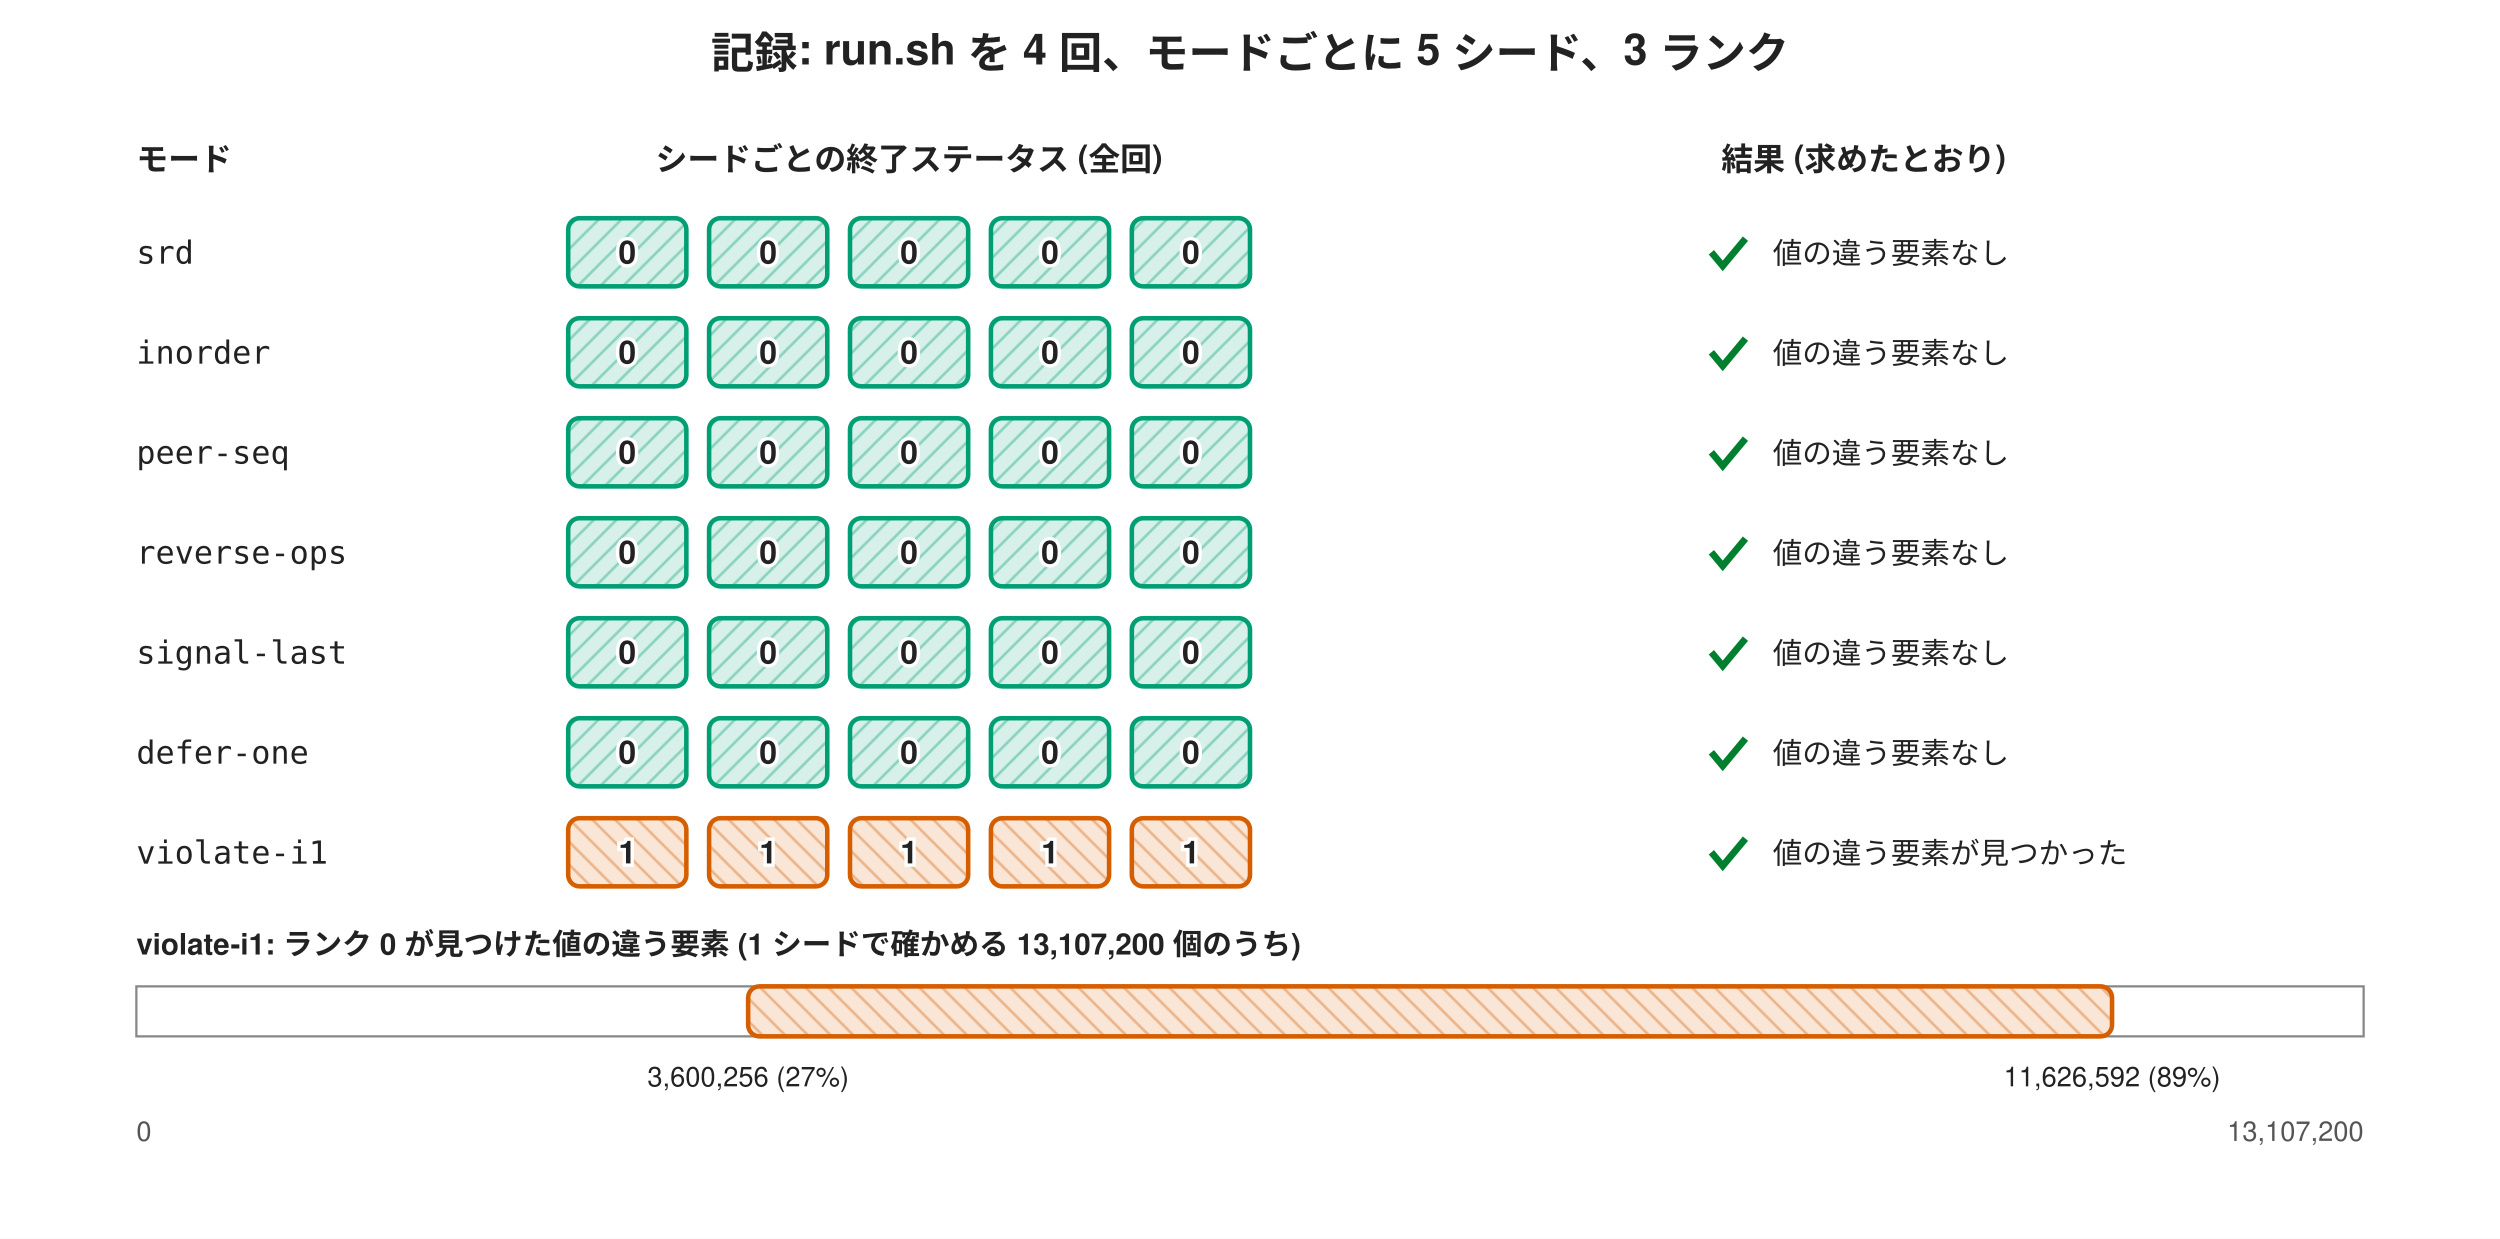
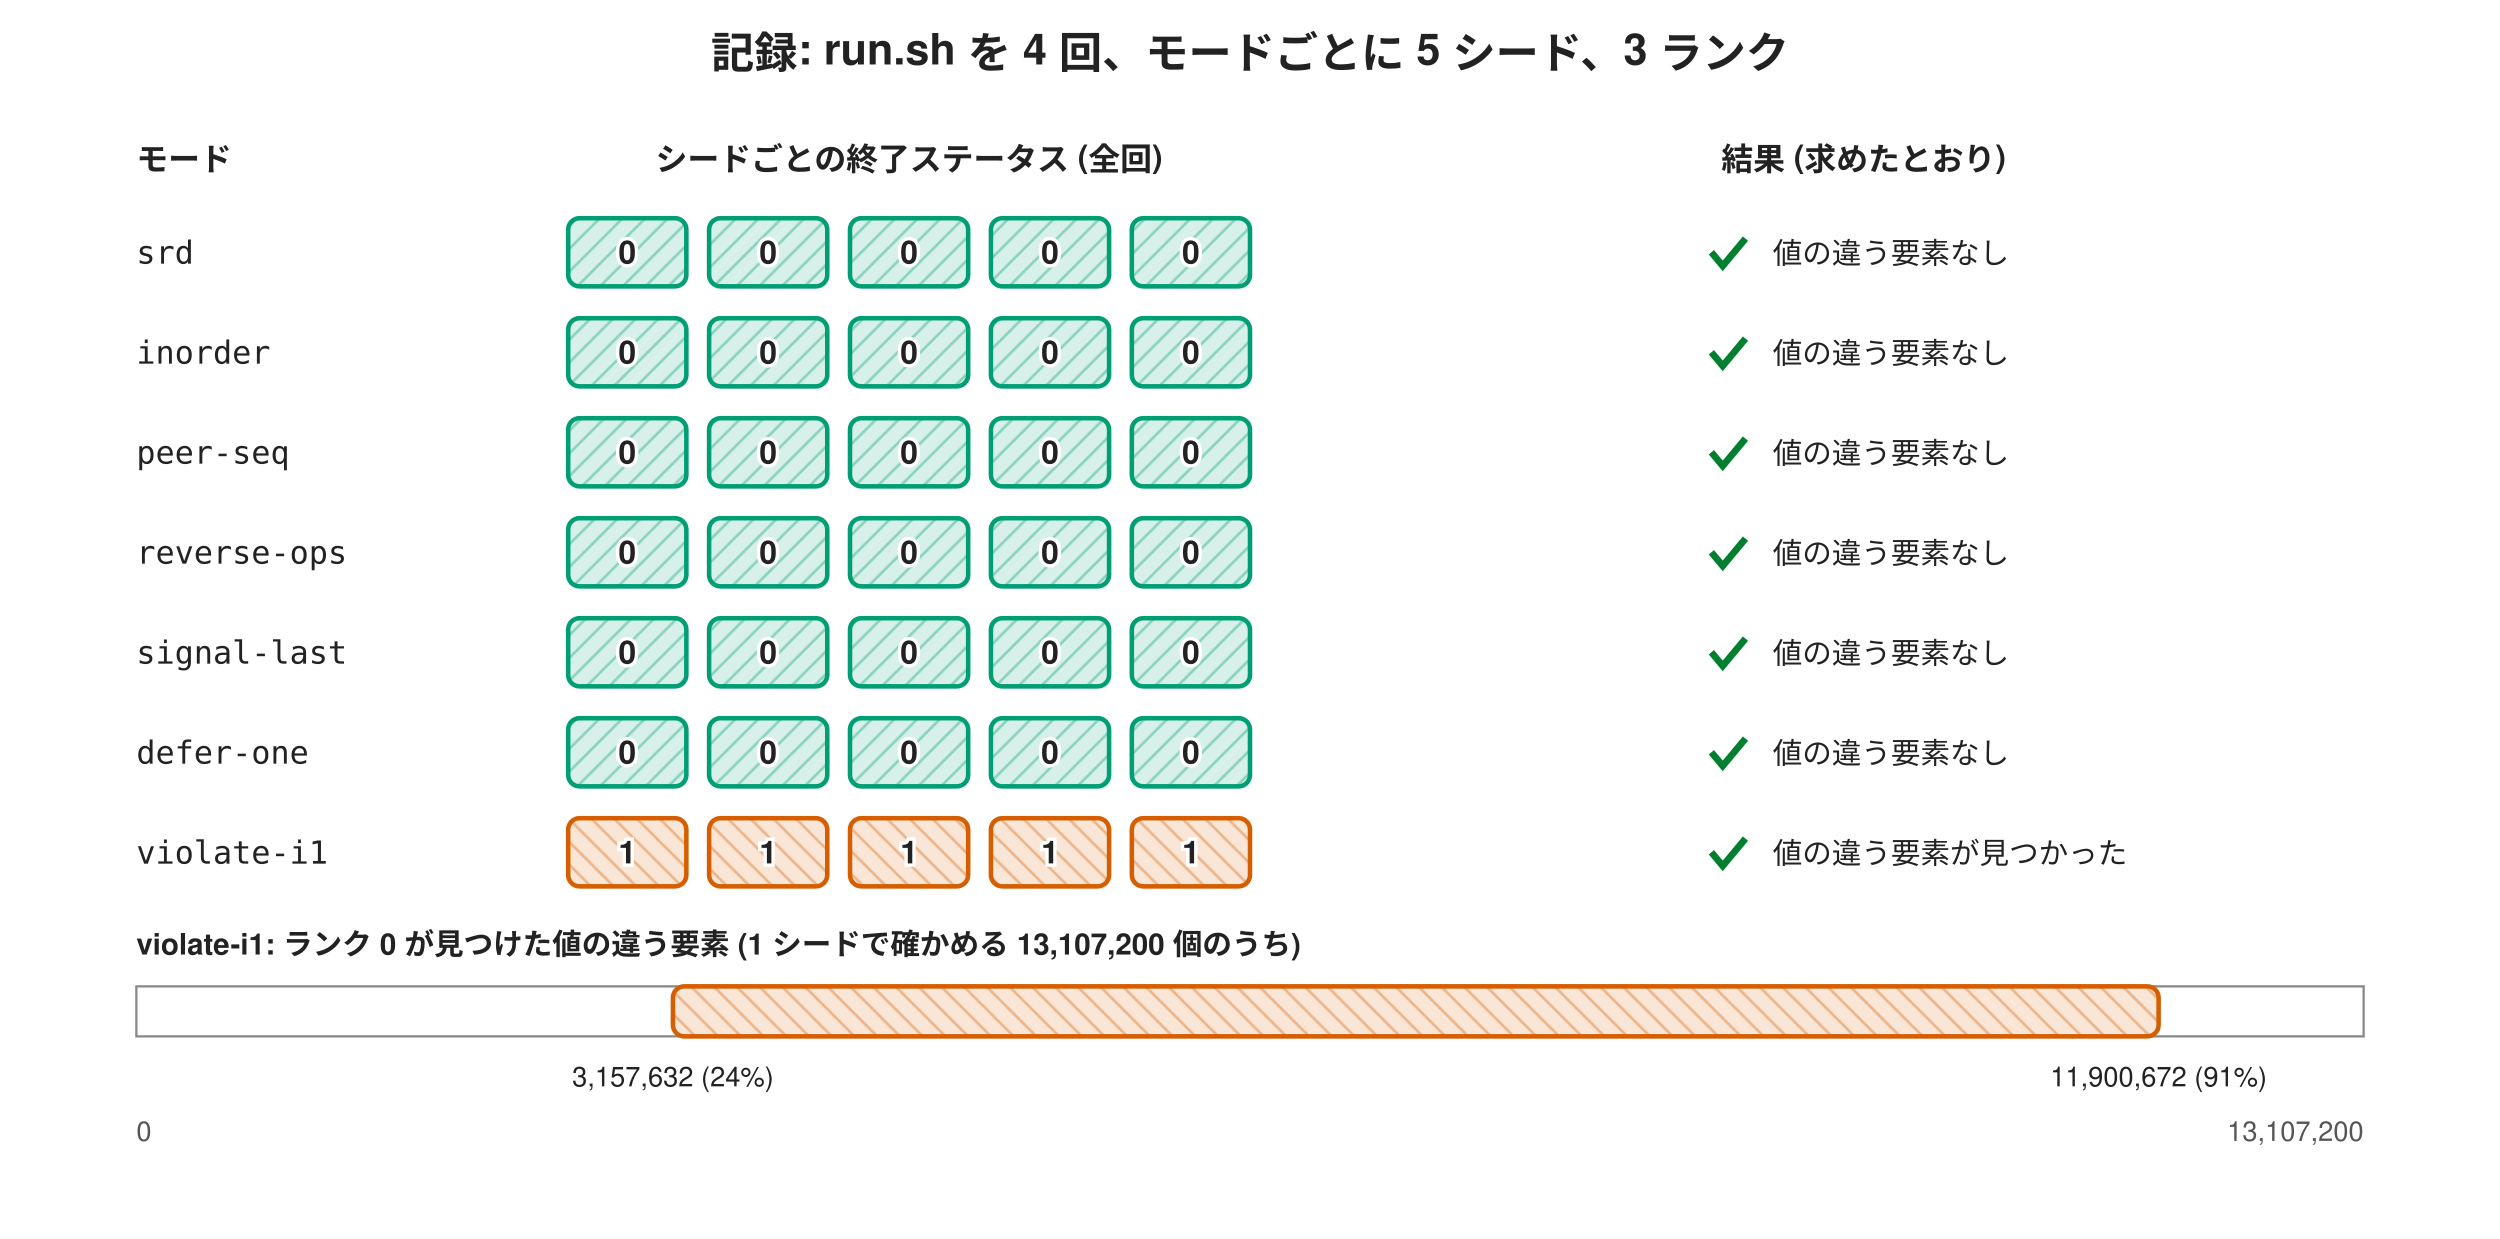
<svg xmlns="http://www.w3.org/2000/svg" width="1100" height="545" viewBox="0 0 1100 545">
  <defs>
    <pattern id="p-sim" width="10" height="10" patternUnits="userSpaceOnUse">
      <g stroke="#009E73" opacity="0.35">
        <path d="M-2,2 l4,-4 M0,10 l10,-10 M8,12 l4,-4" stroke-width="1.2" />
      </g>
    </pattern>
    <pattern id="p-sig" width="10" height="10" patternUnits="userSpaceOnUse">
      <g stroke="#D55E00" opacity="0.35">
        <path d="M-2,8 l4,4 M0,0 l10,10 M8,-2 l4,4" stroke-width="1.2" />
      </g>
    </pattern>
  </defs>
  <rect x="0" y="0" width="1100" height="545" fill="#FFFFFF" />
  <text x="550.0" y="30.0" font-family="Helvetica, Arial, 'Hiragino Sans', 'Hiragino Kaku Gothic ProN', 'Noto Sans CJK JP', 'Noto Sans JP', sans-serif" font-size="19" font-weight="bold" text-anchor="middle" fill="#222222">記録: run.sh を 4 回、モードごとに 5 シード、3 ランク</text>
  <text x="60.0" y="75.0" font-family="Helvetica, Arial, 'Hiragino Sans', 'Hiragino Kaku Gothic ProN', 'Noto Sans CJK JP', 'Noto Sans JP', sans-serif" font-size="14" font-weight="bold" text-anchor="start" fill="#222222">モード</text>
  <text x="400.0" y="75.0" font-family="Helvetica, Arial, 'Hiragino Sans', 'Hiragino Kaku Gothic ProN', 'Noto Sans CJK JP', 'Noto Sans JP', sans-serif" font-size="14" font-weight="bold" text-anchor="middle" fill="#222222">シードごとの終了ステータス (全回)</text>
  <text x="820.0" y="75.0" font-family="Helvetica, Arial, 'Hiragino Sans', 'Hiragino Kaku Gothic ProN', 'Noto Sans CJK JP', 'Noto Sans JP', sans-serif" font-size="14" font-weight="bold" text-anchor="middle" fill="#222222">結果 (求めたとおり)</text>
  <text x="60.0" y="116.0" font-family="Menlo, Consolas, 'DejaVu Sans Mono', monospace" font-size="14" font-weight="normal" text-anchor="start" fill="#222222">srd</text>
  <rect x="250" y="96" width="52" height="30" rx="5" fill="#009E73" fill-opacity="0.16" stroke="#009E73" stroke-width="2" />
  <rect x="250" y="96" width="52" height="30" rx="5" fill="url(#p-sim)" />
  <text x="276.0" y="115.9" font-family="Helvetica, Arial, 'Hiragino Sans', 'Hiragino Kaku Gothic ProN', 'Noto Sans CJK JP', 'Noto Sans JP', sans-serif" font-size="14" font-weight="bold" text-anchor="middle" fill="#222222" stroke="#FFFFFF" stroke-width="3" paint-order="stroke">0</text>
  <rect x="312" y="96" width="52" height="30" rx="5" fill="#009E73" fill-opacity="0.16" stroke="#009E73" stroke-width="2" />
  <rect x="312" y="96" width="52" height="30" rx="5" fill="url(#p-sim)" />
  <text x="338.0" y="115.9" font-family="Helvetica, Arial, 'Hiragino Sans', 'Hiragino Kaku Gothic ProN', 'Noto Sans CJK JP', 'Noto Sans JP', sans-serif" font-size="14" font-weight="bold" text-anchor="middle" fill="#222222" stroke="#FFFFFF" stroke-width="3" paint-order="stroke">0</text>
  <rect x="374" y="96" width="52" height="30" rx="5" fill="#009E73" fill-opacity="0.16" stroke="#009E73" stroke-width="2" />
  <rect x="374" y="96" width="52" height="30" rx="5" fill="url(#p-sim)" />
  <text x="400.0" y="115.9" font-family="Helvetica, Arial, 'Hiragino Sans', 'Hiragino Kaku Gothic ProN', 'Noto Sans CJK JP', 'Noto Sans JP', sans-serif" font-size="14" font-weight="bold" text-anchor="middle" fill="#222222" stroke="#FFFFFF" stroke-width="3" paint-order="stroke">0</text>
  <rect x="436" y="96" width="52" height="30" rx="5" fill="#009E73" fill-opacity="0.16" stroke="#009E73" stroke-width="2" />
  <rect x="436" y="96" width="52" height="30" rx="5" fill="url(#p-sim)" />
  <text x="462.0" y="115.9" font-family="Helvetica, Arial, 'Hiragino Sans', 'Hiragino Kaku Gothic ProN', 'Noto Sans CJK JP', 'Noto Sans JP', sans-serif" font-size="14" font-weight="bold" text-anchor="middle" fill="#222222" stroke="#FFFFFF" stroke-width="3" paint-order="stroke">0</text>
  <rect x="498" y="96" width="52" height="30" rx="5" fill="#009E73" fill-opacity="0.16" stroke="#009E73" stroke-width="2" />
  <rect x="498" y="96" width="52" height="30" rx="5" fill="url(#p-sim)" />
  <text x="524.0" y="115.9" font-family="Helvetica, Arial, 'Hiragino Sans', 'Hiragino Kaku Gothic ProN', 'Noto Sans CJK JP', 'Noto Sans JP', sans-serif" font-size="14" font-weight="bold" text-anchor="middle" fill="#222222" stroke="#FFFFFF" stroke-width="3" paint-order="stroke">0</text>
  <path d="M753,111 l5,6 l10,-12" fill="none" stroke="#00802F" stroke-width="3" />
  <text x="780.0" y="116.0" font-family="Helvetica, Arial, 'Hiragino Sans', 'Hiragino Kaku Gothic ProN', 'Noto Sans CJK JP', 'Noto Sans JP', sans-serif" font-size="13" font-weight="normal" text-anchor="start" fill="#222222">値の違う要素なし</text>
  <text x="60.0" y="160.0" font-family="Menlo, Consolas, 'DejaVu Sans Mono', monospace" font-size="14" font-weight="normal" text-anchor="start" fill="#222222">inorder</text>
  <rect x="250" y="140" width="52" height="30" rx="5" fill="#009E73" fill-opacity="0.16" stroke="#009E73" stroke-width="2" />
  <rect x="250" y="140" width="52" height="30" rx="5" fill="url(#p-sim)" />
  <text x="276.0" y="159.9" font-family="Helvetica, Arial, 'Hiragino Sans', 'Hiragino Kaku Gothic ProN', 'Noto Sans CJK JP', 'Noto Sans JP', sans-serif" font-size="14" font-weight="bold" text-anchor="middle" fill="#222222" stroke="#FFFFFF" stroke-width="3" paint-order="stroke">0</text>
  <rect x="312" y="140" width="52" height="30" rx="5" fill="#009E73" fill-opacity="0.16" stroke="#009E73" stroke-width="2" />
  <rect x="312" y="140" width="52" height="30" rx="5" fill="url(#p-sim)" />
  <text x="338.0" y="159.9" font-family="Helvetica, Arial, 'Hiragino Sans', 'Hiragino Kaku Gothic ProN', 'Noto Sans CJK JP', 'Noto Sans JP', sans-serif" font-size="14" font-weight="bold" text-anchor="middle" fill="#222222" stroke="#FFFFFF" stroke-width="3" paint-order="stroke">0</text>
  <rect x="374" y="140" width="52" height="30" rx="5" fill="#009E73" fill-opacity="0.16" stroke="#009E73" stroke-width="2" />
  <rect x="374" y="140" width="52" height="30" rx="5" fill="url(#p-sim)" />
  <text x="400.0" y="159.9" font-family="Helvetica, Arial, 'Hiragino Sans', 'Hiragino Kaku Gothic ProN', 'Noto Sans CJK JP', 'Noto Sans JP', sans-serif" font-size="14" font-weight="bold" text-anchor="middle" fill="#222222" stroke="#FFFFFF" stroke-width="3" paint-order="stroke">0</text>
  <rect x="436" y="140" width="52" height="30" rx="5" fill="#009E73" fill-opacity="0.16" stroke="#009E73" stroke-width="2" />
  <rect x="436" y="140" width="52" height="30" rx="5" fill="url(#p-sim)" />
  <text x="462.0" y="159.9" font-family="Helvetica, Arial, 'Hiragino Sans', 'Hiragino Kaku Gothic ProN', 'Noto Sans CJK JP', 'Noto Sans JP', sans-serif" font-size="14" font-weight="bold" text-anchor="middle" fill="#222222" stroke="#FFFFFF" stroke-width="3" paint-order="stroke">0</text>
  <rect x="498" y="140" width="52" height="30" rx="5" fill="#009E73" fill-opacity="0.16" stroke="#009E73" stroke-width="2" />
  <rect x="498" y="140" width="52" height="30" rx="5" fill="url(#p-sim)" />
  <text x="524.0" y="159.9" font-family="Helvetica, Arial, 'Hiragino Sans', 'Hiragino Kaku Gothic ProN', 'Noto Sans CJK JP', 'Noto Sans JP', sans-serif" font-size="14" font-weight="bold" text-anchor="middle" fill="#222222" stroke="#FFFFFF" stroke-width="3" paint-order="stroke">0</text>
  <path d="M753,155 l5,6 l10,-12" fill="none" stroke="#00802F" stroke-width="3" />
  <text x="780.0" y="160.0" font-family="Helvetica, Arial, 'Hiragino Sans', 'Hiragino Kaku Gothic ProN', 'Noto Sans CJK JP', 'Noto Sans JP', sans-serif" font-size="13" font-weight="normal" text-anchor="start" fill="#222222">値の違う要素なし</text>
  <text x="60.0" y="204.0" font-family="Menlo, Consolas, 'DejaVu Sans Mono', monospace" font-size="14" font-weight="normal" text-anchor="start" fill="#222222">peer-seq</text>
  <rect x="250" y="184" width="52" height="30" rx="5" fill="#009E73" fill-opacity="0.16" stroke="#009E73" stroke-width="2" />
  <rect x="250" y="184" width="52" height="30" rx="5" fill="url(#p-sim)" />
  <text x="276.0" y="203.9" font-family="Helvetica, Arial, 'Hiragino Sans', 'Hiragino Kaku Gothic ProN', 'Noto Sans CJK JP', 'Noto Sans JP', sans-serif" font-size="14" font-weight="bold" text-anchor="middle" fill="#222222" stroke="#FFFFFF" stroke-width="3" paint-order="stroke">0</text>
  <rect x="312" y="184" width="52" height="30" rx="5" fill="#009E73" fill-opacity="0.16" stroke="#009E73" stroke-width="2" />
  <rect x="312" y="184" width="52" height="30" rx="5" fill="url(#p-sim)" />
  <text x="338.0" y="203.9" font-family="Helvetica, Arial, 'Hiragino Sans', 'Hiragino Kaku Gothic ProN', 'Noto Sans CJK JP', 'Noto Sans JP', sans-serif" font-size="14" font-weight="bold" text-anchor="middle" fill="#222222" stroke="#FFFFFF" stroke-width="3" paint-order="stroke">0</text>
  <rect x="374" y="184" width="52" height="30" rx="5" fill="#009E73" fill-opacity="0.16" stroke="#009E73" stroke-width="2" />
  <rect x="374" y="184" width="52" height="30" rx="5" fill="url(#p-sim)" />
  <text x="400.0" y="203.9" font-family="Helvetica, Arial, 'Hiragino Sans', 'Hiragino Kaku Gothic ProN', 'Noto Sans CJK JP', 'Noto Sans JP', sans-serif" font-size="14" font-weight="bold" text-anchor="middle" fill="#222222" stroke="#FFFFFF" stroke-width="3" paint-order="stroke">0</text>
  <rect x="436" y="184" width="52" height="30" rx="5" fill="#009E73" fill-opacity="0.16" stroke="#009E73" stroke-width="2" />
  <rect x="436" y="184" width="52" height="30" rx="5" fill="url(#p-sim)" />
  <text x="462.0" y="203.9" font-family="Helvetica, Arial, 'Hiragino Sans', 'Hiragino Kaku Gothic ProN', 'Noto Sans CJK JP', 'Noto Sans JP', sans-serif" font-size="14" font-weight="bold" text-anchor="middle" fill="#222222" stroke="#FFFFFF" stroke-width="3" paint-order="stroke">0</text>
  <rect x="498" y="184" width="52" height="30" rx="5" fill="#009E73" fill-opacity="0.16" stroke="#009E73" stroke-width="2" />
  <rect x="498" y="184" width="52" height="30" rx="5" fill="url(#p-sim)" />
  <text x="524.0" y="203.9" font-family="Helvetica, Arial, 'Hiragino Sans', 'Hiragino Kaku Gothic ProN', 'Noto Sans CJK JP', 'Noto Sans JP', sans-serif" font-size="14" font-weight="bold" text-anchor="middle" fill="#222222" stroke="#FFFFFF" stroke-width="3" paint-order="stroke">0</text>
  <path d="M753,199 l5,6 l10,-12" fill="none" stroke="#00802F" stroke-width="3" />
  <text x="780.0" y="204.0" font-family="Helvetica, Arial, 'Hiragino Sans', 'Hiragino Kaku Gothic ProN', 'Noto Sans CJK JP', 'Noto Sans JP', sans-serif" font-size="13" font-weight="normal" text-anchor="start" fill="#222222">値の違う要素なし</text>
  <text x="60.0" y="248.0" font-family="Menlo, Consolas, 'DejaVu Sans Mono', monospace" font-size="14" font-weight="normal" text-anchor="start" fill="#222222">reverse-ops</text>
  <rect x="250" y="228" width="52" height="30" rx="5" fill="#009E73" fill-opacity="0.16" stroke="#009E73" stroke-width="2" />
  <rect x="250" y="228" width="52" height="30" rx="5" fill="url(#p-sim)" />
  <text x="276.0" y="247.9" font-family="Helvetica, Arial, 'Hiragino Sans', 'Hiragino Kaku Gothic ProN', 'Noto Sans CJK JP', 'Noto Sans JP', sans-serif" font-size="14" font-weight="bold" text-anchor="middle" fill="#222222" stroke="#FFFFFF" stroke-width="3" paint-order="stroke">0</text>
  <rect x="312" y="228" width="52" height="30" rx="5" fill="#009E73" fill-opacity="0.16" stroke="#009E73" stroke-width="2" />
  <rect x="312" y="228" width="52" height="30" rx="5" fill="url(#p-sim)" />
  <text x="338.0" y="247.9" font-family="Helvetica, Arial, 'Hiragino Sans', 'Hiragino Kaku Gothic ProN', 'Noto Sans CJK JP', 'Noto Sans JP', sans-serif" font-size="14" font-weight="bold" text-anchor="middle" fill="#222222" stroke="#FFFFFF" stroke-width="3" paint-order="stroke">0</text>
  <rect x="374" y="228" width="52" height="30" rx="5" fill="#009E73" fill-opacity="0.16" stroke="#009E73" stroke-width="2" />
  <rect x="374" y="228" width="52" height="30" rx="5" fill="url(#p-sim)" />
  <text x="400.0" y="247.9" font-family="Helvetica, Arial, 'Hiragino Sans', 'Hiragino Kaku Gothic ProN', 'Noto Sans CJK JP', 'Noto Sans JP', sans-serif" font-size="14" font-weight="bold" text-anchor="middle" fill="#222222" stroke="#FFFFFF" stroke-width="3" paint-order="stroke">0</text>
  <rect x="436" y="228" width="52" height="30" rx="5" fill="#009E73" fill-opacity="0.16" stroke="#009E73" stroke-width="2" />
  <rect x="436" y="228" width="52" height="30" rx="5" fill="url(#p-sim)" />
  <text x="462.0" y="247.9" font-family="Helvetica, Arial, 'Hiragino Sans', 'Hiragino Kaku Gothic ProN', 'Noto Sans CJK JP', 'Noto Sans JP', sans-serif" font-size="14" font-weight="bold" text-anchor="middle" fill="#222222" stroke="#FFFFFF" stroke-width="3" paint-order="stroke">0</text>
  <rect x="498" y="228" width="52" height="30" rx="5" fill="#009E73" fill-opacity="0.16" stroke="#009E73" stroke-width="2" />
  <rect x="498" y="228" width="52" height="30" rx="5" fill="url(#p-sim)" />
  <text x="524.0" y="247.9" font-family="Helvetica, Arial, 'Hiragino Sans', 'Hiragino Kaku Gothic ProN', 'Noto Sans CJK JP', 'Noto Sans JP', sans-serif" font-size="14" font-weight="bold" text-anchor="middle" fill="#222222" stroke="#FFFFFF" stroke-width="3" paint-order="stroke">0</text>
  <path d="M753,243 l5,6 l10,-12" fill="none" stroke="#00802F" stroke-width="3" />
  <text x="780.0" y="248.0" font-family="Helvetica, Arial, 'Hiragino Sans', 'Hiragino Kaku Gothic ProN', 'Noto Sans CJK JP', 'Noto Sans JP', sans-serif" font-size="13" font-weight="normal" text-anchor="start" fill="#222222">値の違う要素なし</text>
  <text x="60.0" y="292.0" font-family="Menlo, Consolas, 'DejaVu Sans Mono', monospace" font-size="14" font-weight="normal" text-anchor="start" fill="#222222">signal-last</text>
  <rect x="250" y="272" width="52" height="30" rx="5" fill="#009E73" fill-opacity="0.16" stroke="#009E73" stroke-width="2" />
  <rect x="250" y="272" width="52" height="30" rx="5" fill="url(#p-sim)" />
  <text x="276.0" y="291.9" font-family="Helvetica, Arial, 'Hiragino Sans', 'Hiragino Kaku Gothic ProN', 'Noto Sans CJK JP', 'Noto Sans JP', sans-serif" font-size="14" font-weight="bold" text-anchor="middle" fill="#222222" stroke="#FFFFFF" stroke-width="3" paint-order="stroke">0</text>
  <rect x="312" y="272" width="52" height="30" rx="5" fill="#009E73" fill-opacity="0.16" stroke="#009E73" stroke-width="2" />
  <rect x="312" y="272" width="52" height="30" rx="5" fill="url(#p-sim)" />
  <text x="338.0" y="291.9" font-family="Helvetica, Arial, 'Hiragino Sans', 'Hiragino Kaku Gothic ProN', 'Noto Sans CJK JP', 'Noto Sans JP', sans-serif" font-size="14" font-weight="bold" text-anchor="middle" fill="#222222" stroke="#FFFFFF" stroke-width="3" paint-order="stroke">0</text>
  <rect x="374" y="272" width="52" height="30" rx="5" fill="#009E73" fill-opacity="0.16" stroke="#009E73" stroke-width="2" />
  <rect x="374" y="272" width="52" height="30" rx="5" fill="url(#p-sim)" />
  <text x="400.0" y="291.9" font-family="Helvetica, Arial, 'Hiragino Sans', 'Hiragino Kaku Gothic ProN', 'Noto Sans CJK JP', 'Noto Sans JP', sans-serif" font-size="14" font-weight="bold" text-anchor="middle" fill="#222222" stroke="#FFFFFF" stroke-width="3" paint-order="stroke">0</text>
  <rect x="436" y="272" width="52" height="30" rx="5" fill="#009E73" fill-opacity="0.16" stroke="#009E73" stroke-width="2" />
  <rect x="436" y="272" width="52" height="30" rx="5" fill="url(#p-sim)" />
  <text x="462.0" y="291.9" font-family="Helvetica, Arial, 'Hiragino Sans', 'Hiragino Kaku Gothic ProN', 'Noto Sans CJK JP', 'Noto Sans JP', sans-serif" font-size="14" font-weight="bold" text-anchor="middle" fill="#222222" stroke="#FFFFFF" stroke-width="3" paint-order="stroke">0</text>
  <rect x="498" y="272" width="52" height="30" rx="5" fill="#009E73" fill-opacity="0.16" stroke="#009E73" stroke-width="2" />
  <rect x="498" y="272" width="52" height="30" rx="5" fill="url(#p-sim)" />
  <text x="524.0" y="291.9" font-family="Helvetica, Arial, 'Hiragino Sans', 'Hiragino Kaku Gothic ProN', 'Noto Sans CJK JP', 'Noto Sans JP', sans-serif" font-size="14" font-weight="bold" text-anchor="middle" fill="#222222" stroke="#FFFFFF" stroke-width="3" paint-order="stroke">0</text>
  <path d="M753,287 l5,6 l10,-12" fill="none" stroke="#00802F" stroke-width="3" />
  <text x="780.0" y="292.0" font-family="Helvetica, Arial, 'Hiragino Sans', 'Hiragino Kaku Gothic ProN', 'Noto Sans CJK JP', 'Noto Sans JP', sans-serif" font-size="13" font-weight="normal" text-anchor="start" fill="#222222">値の違う要素なし</text>
  <text x="60.0" y="336.0" font-family="Menlo, Consolas, 'DejaVu Sans Mono', monospace" font-size="14" font-weight="normal" text-anchor="start" fill="#222222">defer-one</text>
  <rect x="250" y="316" width="52" height="30" rx="5" fill="#009E73" fill-opacity="0.16" stroke="#009E73" stroke-width="2" />
  <rect x="250" y="316" width="52" height="30" rx="5" fill="url(#p-sim)" />
  <text x="276.0" y="335.9" font-family="Helvetica, Arial, 'Hiragino Sans', 'Hiragino Kaku Gothic ProN', 'Noto Sans CJK JP', 'Noto Sans JP', sans-serif" font-size="14" font-weight="bold" text-anchor="middle" fill="#222222" stroke="#FFFFFF" stroke-width="3" paint-order="stroke">0</text>
  <rect x="312" y="316" width="52" height="30" rx="5" fill="#009E73" fill-opacity="0.16" stroke="#009E73" stroke-width="2" />
  <rect x="312" y="316" width="52" height="30" rx="5" fill="url(#p-sim)" />
  <text x="338.0" y="335.9" font-family="Helvetica, Arial, 'Hiragino Sans', 'Hiragino Kaku Gothic ProN', 'Noto Sans CJK JP', 'Noto Sans JP', sans-serif" font-size="14" font-weight="bold" text-anchor="middle" fill="#222222" stroke="#FFFFFF" stroke-width="3" paint-order="stroke">0</text>
  <rect x="374" y="316" width="52" height="30" rx="5" fill="#009E73" fill-opacity="0.16" stroke="#009E73" stroke-width="2" />
  <rect x="374" y="316" width="52" height="30" rx="5" fill="url(#p-sim)" />
  <text x="400.0" y="335.9" font-family="Helvetica, Arial, 'Hiragino Sans', 'Hiragino Kaku Gothic ProN', 'Noto Sans CJK JP', 'Noto Sans JP', sans-serif" font-size="14" font-weight="bold" text-anchor="middle" fill="#222222" stroke="#FFFFFF" stroke-width="3" paint-order="stroke">0</text>
  <rect x="436" y="316" width="52" height="30" rx="5" fill="#009E73" fill-opacity="0.16" stroke="#009E73" stroke-width="2" />
  <rect x="436" y="316" width="52" height="30" rx="5" fill="url(#p-sim)" />
  <text x="462.0" y="335.9" font-family="Helvetica, Arial, 'Hiragino Sans', 'Hiragino Kaku Gothic ProN', 'Noto Sans CJK JP', 'Noto Sans JP', sans-serif" font-size="14" font-weight="bold" text-anchor="middle" fill="#222222" stroke="#FFFFFF" stroke-width="3" paint-order="stroke">0</text>
  <rect x="498" y="316" width="52" height="30" rx="5" fill="#009E73" fill-opacity="0.16" stroke="#009E73" stroke-width="2" />
  <rect x="498" y="316" width="52" height="30" rx="5" fill="url(#p-sim)" />
  <text x="524.0" y="335.9" font-family="Helvetica, Arial, 'Hiragino Sans', 'Hiragino Kaku Gothic ProN', 'Noto Sans CJK JP', 'Noto Sans JP', sans-serif" font-size="14" font-weight="bold" text-anchor="middle" fill="#222222" stroke="#FFFFFF" stroke-width="3" paint-order="stroke">0</text>
  <path d="M753,331 l5,6 l10,-12" fill="none" stroke="#00802F" stroke-width="3" />
  <text x="780.0" y="336.0" font-family="Helvetica, Arial, 'Hiragino Sans', 'Hiragino Kaku Gothic ProN', 'Noto Sans CJK JP', 'Noto Sans JP', sans-serif" font-size="13" font-weight="normal" text-anchor="start" fill="#222222">値の違う要素なし</text>
  <text x="60.0" y="380.0" font-family="Menlo, Consolas, 'DejaVu Sans Mono', monospace" font-size="14" font-weight="normal" text-anchor="start" fill="#222222">violate-i1</text>
  <rect x="250" y="360" width="52" height="30" rx="5" fill="#D55E00" fill-opacity="0.16" stroke="#D55E00" stroke-width="2" />
  <rect x="250" y="360" width="52" height="30" rx="5" fill="url(#p-sig)" />
  <text x="276.0" y="379.9" font-family="Helvetica, Arial, 'Hiragino Sans', 'Hiragino Kaku Gothic ProN', 'Noto Sans CJK JP', 'Noto Sans JP', sans-serif" font-size="14" font-weight="bold" text-anchor="middle" fill="#222222" stroke="#FFFFFF" stroke-width="3" paint-order="stroke">1</text>
  <rect x="312" y="360" width="52" height="30" rx="5" fill="#D55E00" fill-opacity="0.16" stroke="#D55E00" stroke-width="2" />
  <rect x="312" y="360" width="52" height="30" rx="5" fill="url(#p-sig)" />
  <text x="338.0" y="379.9" font-family="Helvetica, Arial, 'Hiragino Sans', 'Hiragino Kaku Gothic ProN', 'Noto Sans CJK JP', 'Noto Sans JP', sans-serif" font-size="14" font-weight="bold" text-anchor="middle" fill="#222222" stroke="#FFFFFF" stroke-width="3" paint-order="stroke">1</text>
  <rect x="374" y="360" width="52" height="30" rx="5" fill="#D55E00" fill-opacity="0.16" stroke="#D55E00" stroke-width="2" />
  <rect x="374" y="360" width="52" height="30" rx="5" fill="url(#p-sig)" />
  <text x="400.0" y="379.9" font-family="Helvetica, Arial, 'Hiragino Sans', 'Hiragino Kaku Gothic ProN', 'Noto Sans CJK JP', 'Noto Sans JP', sans-serif" font-size="14" font-weight="bold" text-anchor="middle" fill="#222222" stroke="#FFFFFF" stroke-width="3" paint-order="stroke">1</text>
  <rect x="436" y="360" width="52" height="30" rx="5" fill="#D55E00" fill-opacity="0.16" stroke="#D55E00" stroke-width="2" />
  <rect x="436" y="360" width="52" height="30" rx="5" fill="url(#p-sig)" />
  <text x="462.0" y="379.9" font-family="Helvetica, Arial, 'Hiragino Sans', 'Hiragino Kaku Gothic ProN', 'Noto Sans CJK JP', 'Noto Sans JP', sans-serif" font-size="14" font-weight="bold" text-anchor="middle" fill="#222222" stroke="#FFFFFF" stroke-width="3" paint-order="stroke">1</text>
  <rect x="498" y="360" width="52" height="30" rx="5" fill="#D55E00" fill-opacity="0.16" stroke="#D55E00" stroke-width="2" />
  <rect x="498" y="360" width="52" height="30" rx="5" fill="url(#p-sig)" />
  <text x="524.0" y="379.9" font-family="Helvetica, Arial, 'Hiragino Sans', 'Hiragino Kaku Gothic ProN', 'Noto Sans CJK JP', 'Noto Sans JP', sans-serif" font-size="14" font-weight="bold" text-anchor="middle" fill="#222222" stroke="#FFFFFF" stroke-width="3" paint-order="stroke">1</text>
  <path d="M753,375 l5,6 l10,-12" fill="none" stroke="#00802F" stroke-width="3" />
  <text x="780.0" y="380.0" font-family="Helvetica, Arial, 'Hiragino Sans', 'Hiragino Kaku Gothic ProN', 'Noto Sans CJK JP', 'Noto Sans JP', sans-serif" font-size="13" font-weight="normal" text-anchor="start" fill="#222222">値の違う要素が見つかった</text>
  <text x="60.0" y="420.0" font-family="Helvetica, Arial, 'Hiragino Sans', 'Hiragino Kaku Gothic ProN', 'Noto Sans CJK JP', 'Noto Sans JP', sans-serif" font-size="13" font-weight="bold" text-anchor="start" fill="#222222">violate-i1: ランク 0 が見つけた値の違う要素 (1 シードで確かめる 13,107,200 個のうち)</text>
  <rect x="60" y="434" width="980" height="22" fill="#FFFFFF" stroke="#888888" />
-   <rect x="329.184" y="434" width="600.114" height="22" rx="5" fill="#D55E00" fill-opacity="0.16" stroke="#D55E00" stroke-width="2" />
-   <rect x="329.184" y="434" width="600.114" height="22" rx="5" fill="url(#p-sig)" />
-   <text x="629.2" y="449.9" font-family="Helvetica, Arial, 'Hiragino Sans', 'Hiragino Kaku Gothic ProN', 'Noto Sans CJK JP', 'Noto Sans JP', sans-serif" font-size="14" font-weight="bold" text-anchor="middle" fill="#222222" stroke="#FFFFFF" stroke-width="3" paint-order="stroke" />
-   <text x="329.2" y="478.0" font-family="Helvetica, Arial, 'Hiragino Sans', 'Hiragino Kaku Gothic ProN', 'Noto Sans CJK JP', 'Noto Sans JP', sans-serif" font-size="12" font-weight="normal" text-anchor="middle" fill="#222222">3,600,256 (27%)</text>
-   <text x="929.3" y="478.0" font-family="Helvetica, Arial, 'Hiragino Sans', 'Hiragino Kaku Gothic ProN', 'Noto Sans CJK JP', 'Noto Sans JP', sans-serif" font-size="12" font-weight="normal" text-anchor="middle" fill="#222222">11,626,592 (89%)</text>
+   <rect x="296.09" y="434" width="653.7" height="22" rx="5" fill="#D55E00" fill-opacity="0.16" stroke="#D55E00" stroke-width="2" />
+   <rect x="296.09" y="434" width="653.7" height="22" rx="5" fill="url(#p-sig)" />
+   <text x="622.9" y="449.9" font-family="Helvetica, Arial, 'Hiragino Sans', 'Hiragino Kaku Gothic ProN', 'Noto Sans CJK JP', 'Noto Sans JP', sans-serif" font-size="14" font-weight="bold" text-anchor="middle" fill="#222222" stroke="#FFFFFF" stroke-width="3" paint-order="stroke" />
+   <text x="296.1" y="478.0" font-family="Helvetica, Arial, 'Hiragino Sans', 'Hiragino Kaku Gothic ProN', 'Noto Sans CJK JP', 'Noto Sans JP', sans-serif" font-size="12" font-weight="normal" text-anchor="middle" fill="#222222">3,157,632 (24%)</text>
+   <text x="949.8" y="478.0" font-family="Helvetica, Arial, 'Hiragino Sans', 'Hiragino Kaku Gothic ProN', 'Noto Sans CJK JP', 'Noto Sans JP', sans-serif" font-size="12" font-weight="normal" text-anchor="middle" fill="#222222">11,900,672 (91%)</text>
  <text x="60.0" y="502.0" font-family="Helvetica, Arial, 'Hiragino Sans', 'Hiragino Kaku Gothic ProN', 'Noto Sans CJK JP', 'Noto Sans JP', sans-serif" font-size="12" font-weight="normal" text-anchor="start" fill="#555555">0</text>
  <text x="1040.0" y="502.0" font-family="Helvetica, Arial, 'Hiragino Sans', 'Hiragino Kaku Gothic ProN', 'Noto Sans CJK JP', 'Noto Sans JP', sans-serif" font-size="12" font-weight="normal" text-anchor="end" fill="#555555">13,107,200</text>
</svg>
